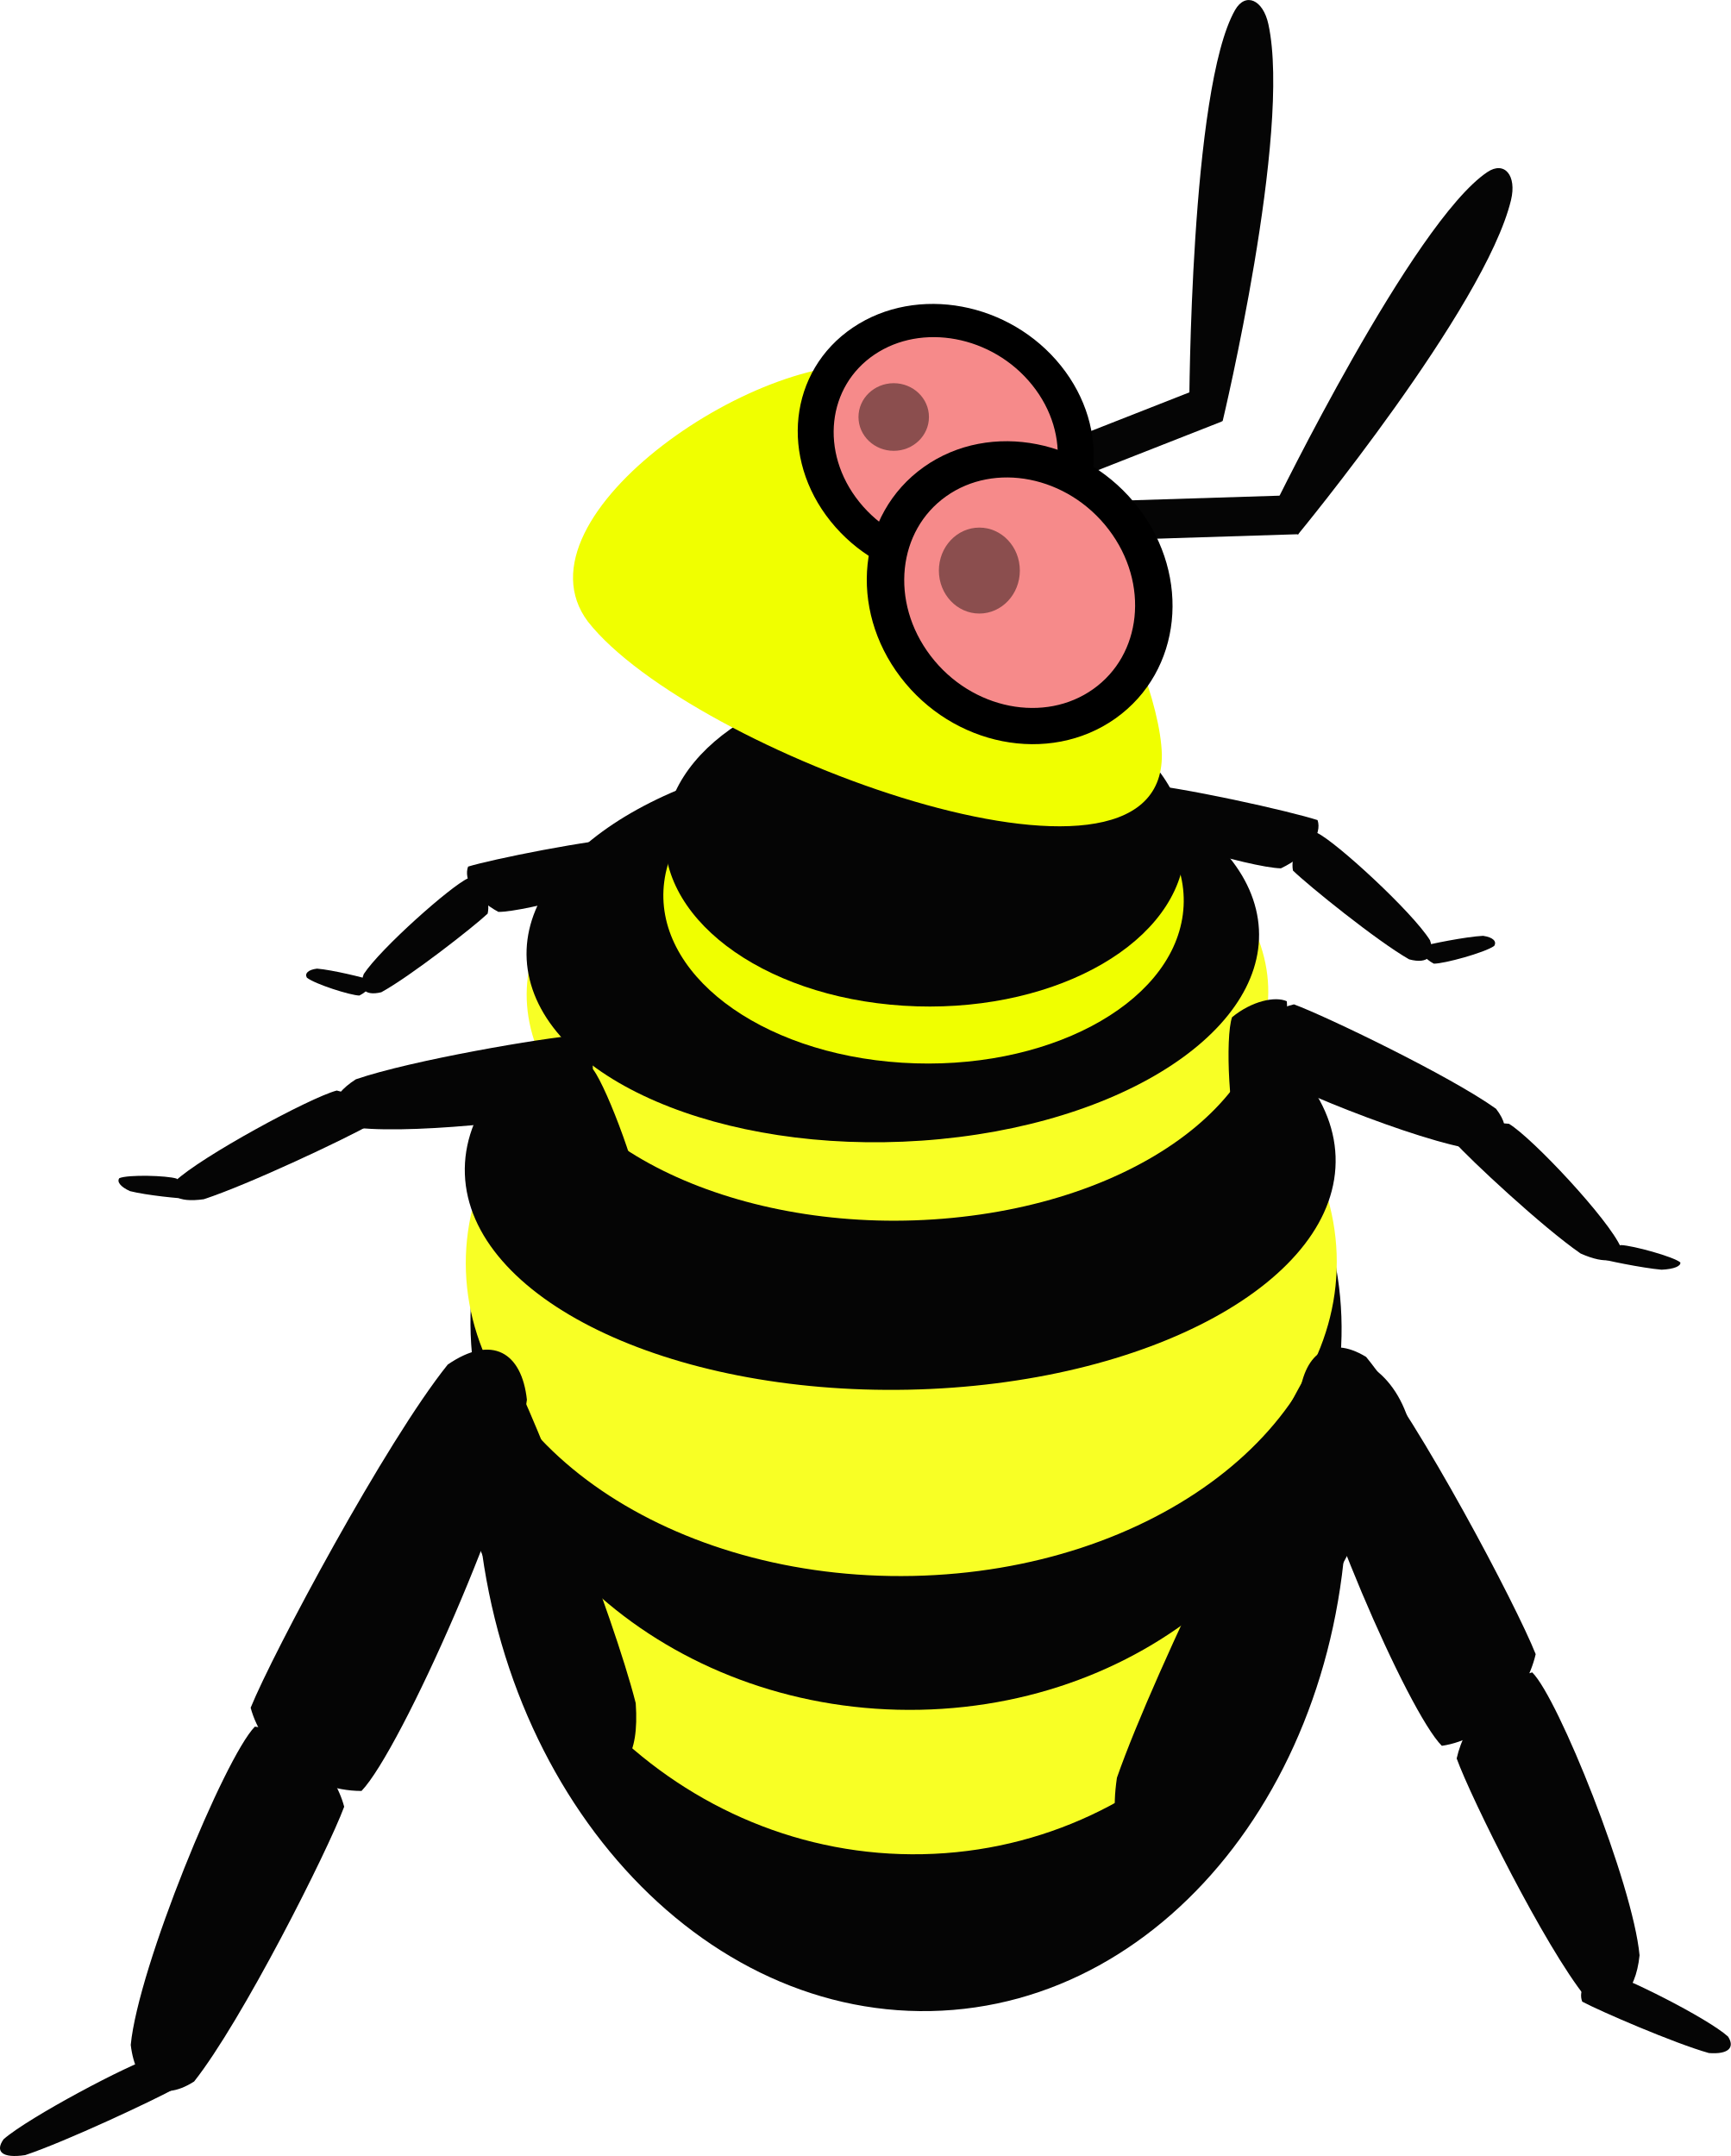
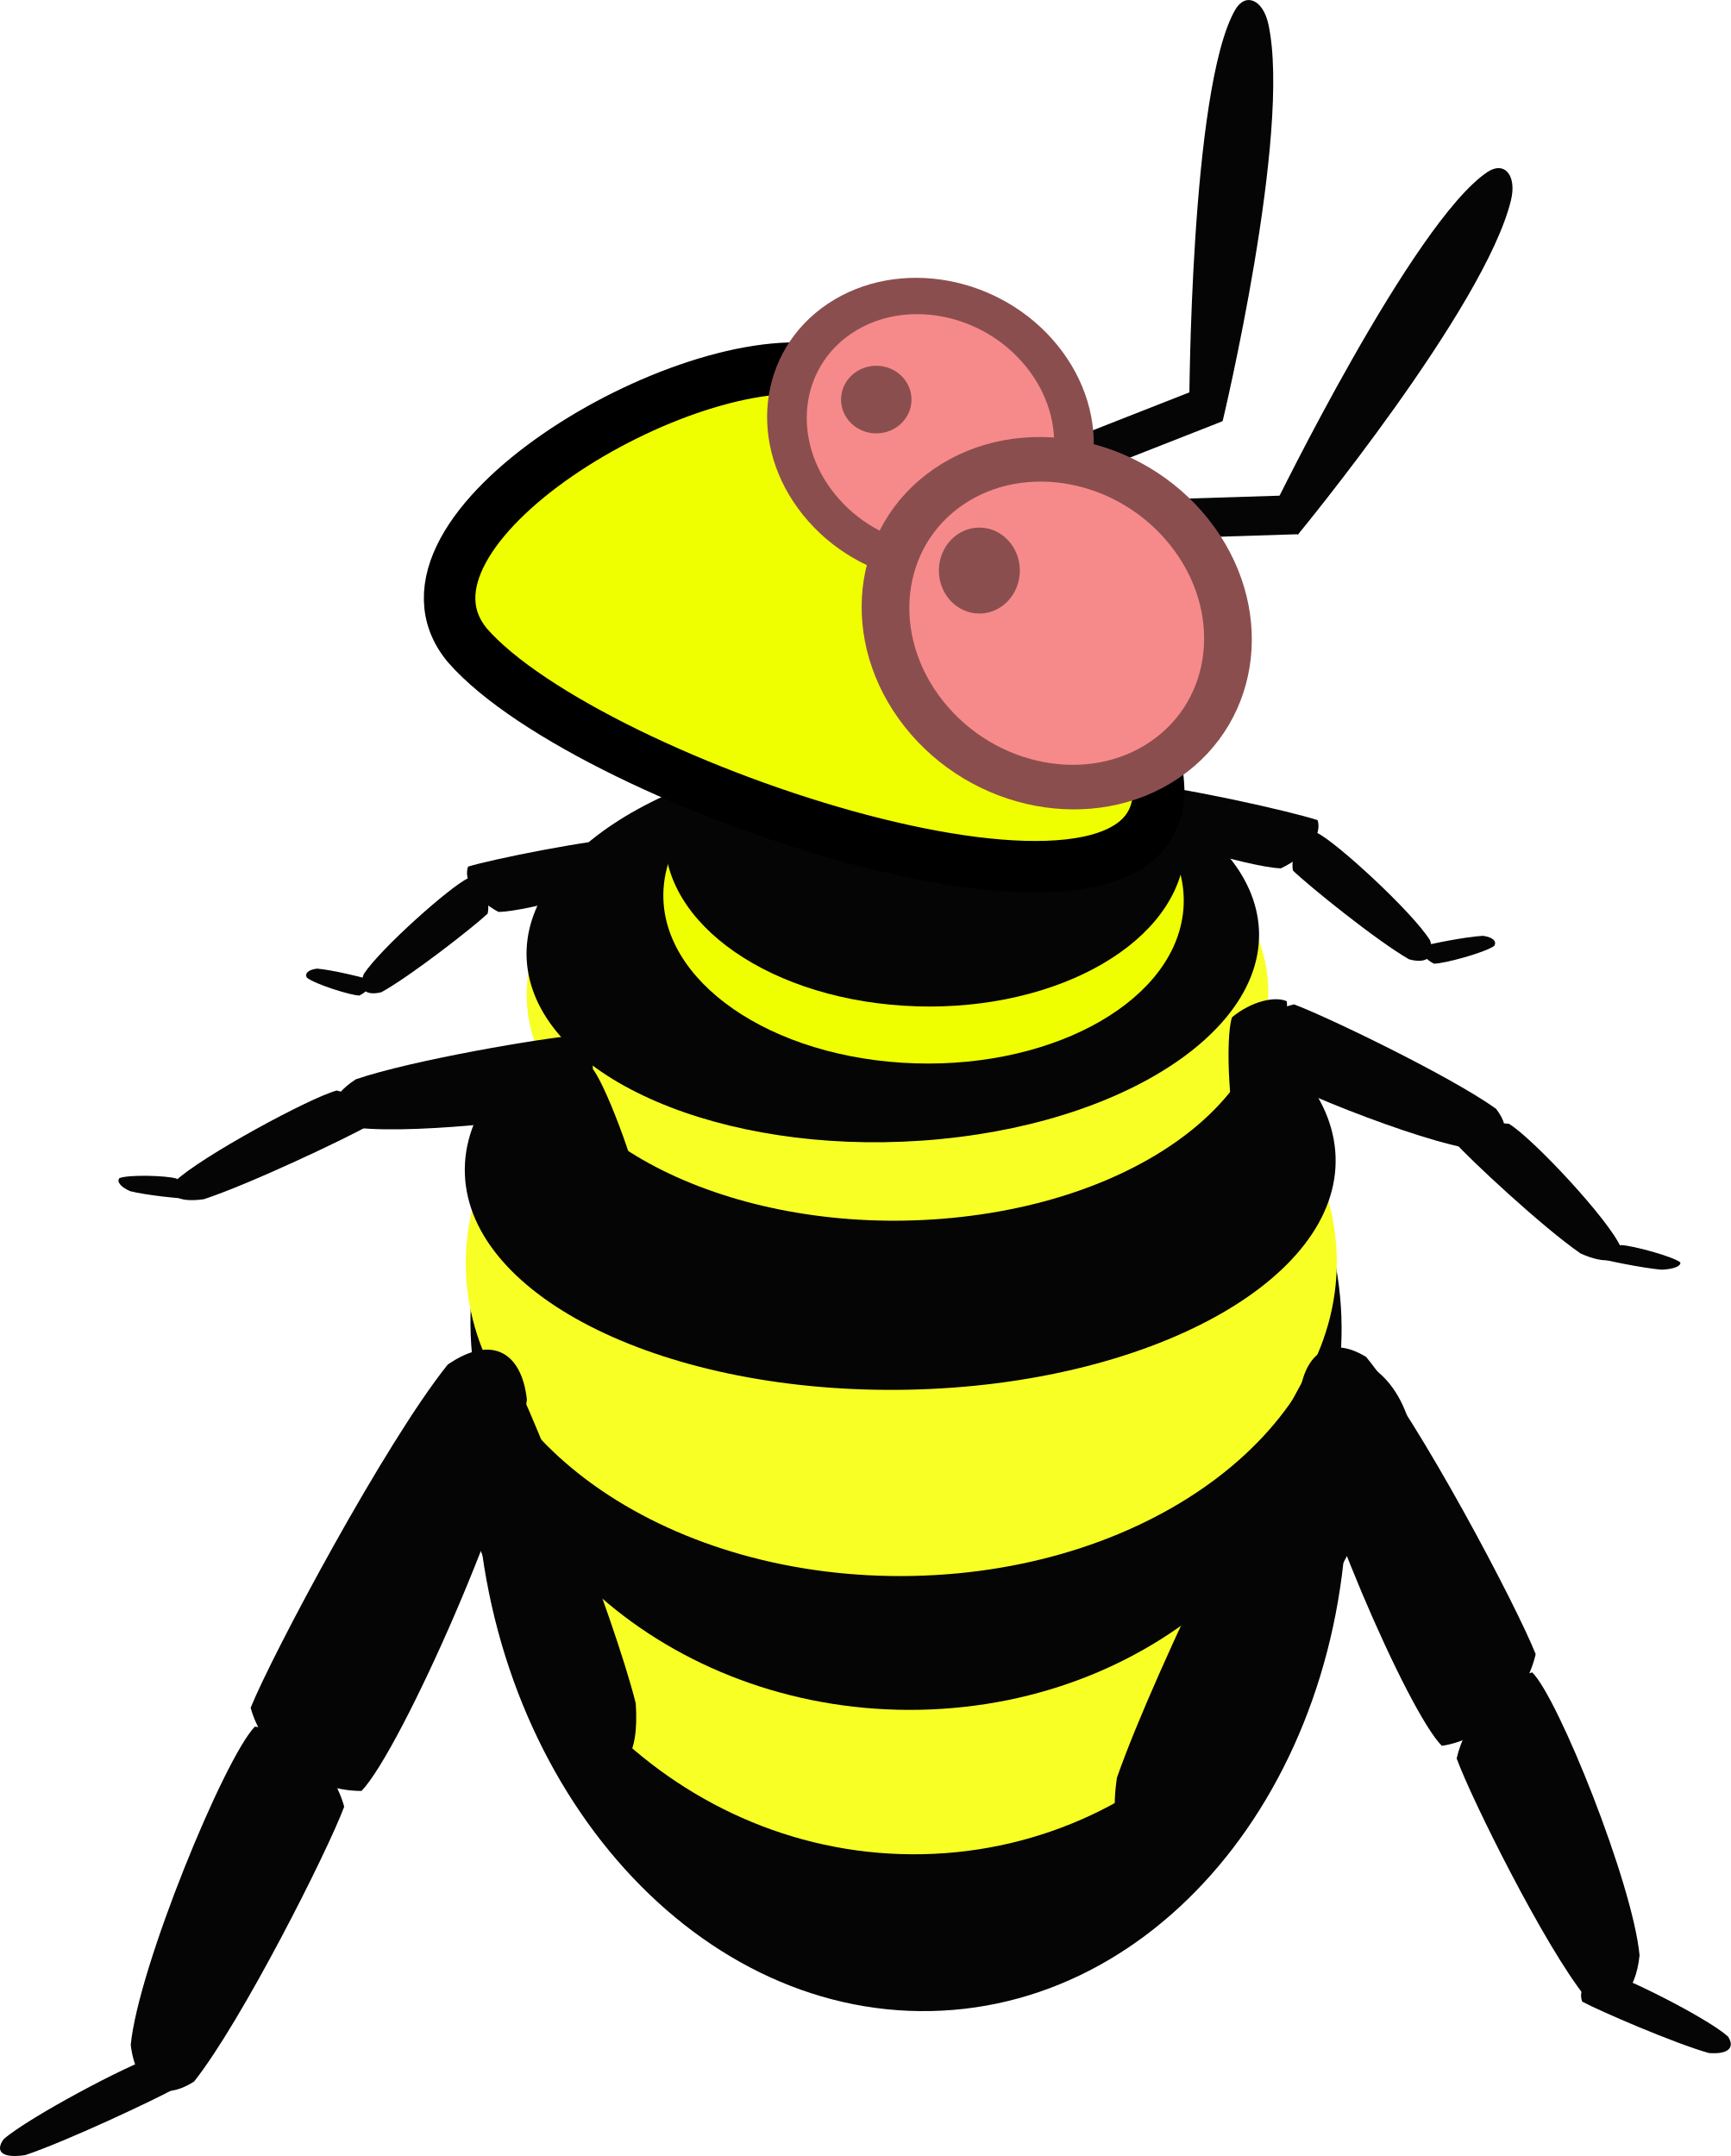
<svg xmlns="http://www.w3.org/2000/svg" xmlns:xlink="http://www.w3.org/1999/xlink" width="259.63" height="323.438" viewBox="0 0 68.694 85.576" version="1.1" id="svg5">
  <defs id="defs2" />
  <g id="layer1" transform="translate(-48.32169,-77.46625)">
    <use x="0" y="0" xlink:href="#rect76516" id="use78163" transform="matrix(0.9444497,-0.3374552,0.320086,0.9444497,-29.06386,34.69875)" width="100%" height="100%" />
    <rect style="fill:#050505;fill-opacity:1;stroke:none;stroke-width:2.735;stroke-linecap:round;stroke-linejoin:round;stroke-miterlimit:4;stroke-dasharray:none;stroke-opacity:1;paint-order:stroke fill markers" id="rect76516" width="1.553" height="7.71" x="-101.759" y="-96.867" transform="matrix(-0.02980321,-0.9995558,-0.9995063,0.0314189,0,0)" />
    <path id="path117403-5" style="fill:#050505;stroke-width:1.271;stroke-linecap:round;stroke-linejoin:round" d="m 96.846,94.184 -1.324,-0.566 c 0,0 0.031,-12.621 1.817,-15.753 0.411,-0.72 1.111,-0.421 1.324,0.566 0.93,4.294 -1.817,15.753 -1.817,15.753 z" />
    <path id="path22857-2" style="fill:#050505;stroke-width:1.271;stroke-linecap:round;stroke-linejoin:round" d="m 99.833,98.685 -0.94,-1.113 c 0,0 5.5,-11.287 8.458,-13.275 0.68,-0.457 1.177,0.131 0.94,1.113 -1.03,4.27 -8.458,13.275 -8.458,13.275 z" />
    <ellipse style="fill:#050505;fill-opacity:1;stroke-width:0.409;stroke-linejoin:bevel" id="path846" cx="-137.767" cy="-79.515" rx="21.252" ry="17.282" transform="matrix(-0.03628895,-0.9993413,-0.9997911,0.02043892,0,0)" />
    <ellipse style="fill:#f8ff25;fill-opacity:1;stroke-width:0.376;stroke-linejoin:bevel" id="ellipse1398" cx="-134.817" cy="-79.417" rx="17.97" ry="17.282" transform="matrix(-0.03628895,-0.9993413,-0.9997911,0.02043892,0,0)" />
    <ellipse style="fill:#050505;fill-opacity:1;stroke-width:0.347;stroke-linejoin:bevel" id="ellipse1840" cx="-131.784" cy="-79.515" rx="15.269" ry="17.282" transform="matrix(-0.03628895,-0.9993413,-0.9997911,0.02043892,0,0)" />
    <ellipse style="fill:#f8ff25;fill-opacity:1;stroke-width:0.313;stroke-linejoin:bevel" id="ellipse1842" cx="-129.291" cy="-79.417" rx="12.444" ry="17.282" transform="matrix(-0.03628895,-0.9993413,-0.9997911,0.02043892,0,0)" />
    <ellipse style="fill:#050505;fill-opacity:1;stroke-width:0.265;stroke-linejoin:bevel" id="ellipse1844" cx="-125.427" cy="-79.515" rx="8.913" ry="17.282" transform="matrix(-0.03628895,-0.9993413,-0.9997911,0.02043892,0,0)" />
    <g id="g4839" transform="matrix(-0.2873718,-1.177834,-1.494898,0.1448956,297.2797,221.2349)">
      <ellipse style="fill:#f8ff25;fill-opacity:1;stroke-width:0.183;stroke-linejoin:bevel" id="ellipse4835" cx="103.697" cy="122.777" rx="7.573" ry="9.735" />
      <ellipse style="fill:#050505;fill-opacity:1;stroke-width:0.17;stroke-linejoin:bevel" id="ellipse4833" cx="105.319" cy="122.589" rx="6.563" ry="9.641" />
    </g>
    <g id="g85882" transform="matrix(-0.1013704,-0.7611679,-0.912924,0.08451952,182.8055,143.7977)">
      <path id="path17998" style="fill:#050505;stroke-width:0.169;stroke-linejoin:bevel" d="m 42.56,127.442 c 0.649,0.829 1.601,0.706 2.388,-0.592 0.72,-2.489 1.251,-8.348 1.212,-9.771 -0.755,-0.637 -2.335,-0.702 -3.716,0.176 -0.545,1.413 -0.609,8.219 0.117,10.188 z" />
      <path id="path18103" style="fill:#050505;stroke-width:0.12;stroke-linejoin:bevel" d="m 40.56,135.195 c -0.663,0.422 -1.13,0.056 -1.065,-1.127 0.549,-2.039 2.47,-6.504 3.028,-7.539 0.647,-0.251 1.524,0.159 1.938,1.205 -0.239,1.197 -2.768,6.223 -3.901,7.461 z" />
      <path id="path18107" style="fill:#050505;stroke-width:0.108;stroke-linejoin:bevel" d="m 36.962,115.306 c -0.552,0.27 -0.393,0.844 0.604,1.479 1.852,0.755 6.127,1.85 7.153,2.017 0.405,-0.357 0.335,-1.275 -0.401,-2.202 -1.061,-0.508 -5.987,-1.456 -7.356,-1.294 z" />
      <path id="path18118" style="fill:#050505;stroke-width:0.044;stroke-linejoin:bevel" d="m 40.984,137.571 c -0.164,0.136 -0.446,0.011 -0.719,-0.381 -0.291,-0.674 -0.637,-2.144 -0.671,-2.485 0.201,-0.079 0.662,0.063 1.095,0.413 0.205,0.396 0.444,2.049 0.295,2.453 z" />
    </g>
    <g id="g14903" transform="matrix(0.1262649,-0.9622589,-1.366834,-0.08662569,239.0041,223.5888)">
      <ellipse style="fill:#f0ff00;fill-opacity:1;stroke-width:0.308;stroke-linejoin:bevel" id="path9417" cx="103.803" cy="122.279" rx="6.793" ry="7.529" />
      <ellipse style="fill:#050505;fill-opacity:1;stroke-width:0.308;stroke-linejoin:bevel" id="ellipse11237" cx="106.139" cy="122.452" rx="6.793" ry="7.529" />
    </g>
    <g id="g18545" transform="matrix(-0.7198873,0.5657297,0.7607043,0.4209875,61.95216,16.48538)">
      <g id="g18541" transform="translate(2.942308,-12.11538)">
        <path id="path18535" style="fill:#050505;stroke-width:0.167;stroke-linejoin:bevel" d="m 81.84,151.408 c -0.729,0.762 -1.6,0.499 -2.144,-0.954 -0.307,-2.671 0.059,-8.791 0.305,-10.253 0.799,-0.549 2.285,-0.388 3.446,0.715 0.301,1.536 -0.64,8.566 -1.608,10.492 z" />
        <path id="path18537" style="fill:#050505;stroke-width:0.119;stroke-linejoin:bevel" d="m 82.568,159.692 c 0.557,0.531 1.047,0.221 1.16,-1.009 -0.213,-2.183 -1.351,-7.063 -1.72,-8.212 -0.568,-0.351 -1.447,-0.054 -1.988,0.964 0.047,1.269 1.671,6.817 2.548,8.257 z" />
        <path id="path18539" style="fill:#050505;stroke-width:0.108;stroke-linejoin:bevel" d="m 87.036,144.091 c 0.102,0.627 -0.425,0.858 -1.466,0.431 -1.611,-1.06 -4.834,-3.915 -5.534,-4.661 0.046,-0.561 0.786,-1.081 1.904,-1.055 0.981,0.56 4.455,4.047 5.096,5.285 z" />
      </g>
      <path id="path18543" style="fill:#050505;stroke-width:0.044;stroke-linejoin:bevel" d="m 84.765,149.967 c 0.133,0.164 0.415,0.076 0.728,-0.29 0.371,-0.653 0.91,-2.12 0.992,-2.467 -0.176,-0.11 -0.628,-0.03 -1.084,0.268 -0.25,0.379 -0.716,2.05 -0.636,2.488 z" />
    </g>
    <g id="g18128" transform="matrix(0.5069588,-0.9636474,0.9510761,0.3924828,-88.51284,144.353)">
      <path id="path18105" style="fill:#050505;stroke-width:0.068;stroke-linejoin:bevel" d="m 90.073,143.472 c -0.117,0.457 0.143,0.643 0.743,0.364 0.969,-0.724 2.982,-2.711 3.432,-3.235 0.031,-0.413 -0.314,-0.819 -0.916,-0.836 -0.582,0.378 -2.792,2.82 -3.259,3.706 z" />
      <path id="path18000" style="fill:#050505;stroke-width:0.108;stroke-linejoin:bevel" d="m 93.069,140.077 c 0.317,-0.551 0.871,-0.396 1.408,0.593 0.578,1.84 1.271,6.089 1.342,7.11 -0.391,0.406 -1.293,0.341 -2.143,-0.386 -0.406,-1.054 -0.894,-5.952 -0.608,-7.316 z" />
      <path id="path18120" style="fill:#050505;stroke-width:0.085;stroke-linejoin:bevel" d="m 93.328,153.798 c -0.451,0.465 -0.848,0.384 -0.942,-0.366 0.17,-1.428 1.086,-4.774 1.383,-5.586 0.46,-0.355 1.173,-0.373 1.612,0.144 -0.036,0.812 -1.345,4.694 -2.054,5.807 z" />
      <path id="path18122" style="fill:#050505;stroke-width:0.036;stroke-linejoin:bevel" d="m 94.026,156.105 c 0.19,0.019 0.281,-0.185 0.189,-0.562 -0.267,-0.571 -1.027,-1.692 -1.231,-1.932 -0.175,0.034 -0.364,0.327 -0.399,0.745 0.136,0.35 1.083,1.547 1.441,1.749 z" />
    </g>
-     <path id="ellipse4848" style="fill:#f0ff00;stroke-width:0.192;stroke-linejoin:bevel" d="m 94.434,107.413 c -0.099,-3.853 -5.242,-14.125 -10.98,-15.364 -4.643,-1.002 -14.965,5.882 -11.796,10.094 4.033,5.137 22.862,12.115 22.776,5.269 z" />
-     <ellipse style="fill:#f68a8a;fill-opacity:1;stroke:#000000;stroke-width:1.373;stroke-linejoin:bevel;stroke-miterlimit:4;stroke-dasharray:none;stroke-opacity:1" id="ellipse8628" cx="-7.547" cy="127.26" rx="4.829" ry="5.208" transform="matrix(-0.8287977,0.5595483,0.6255002,0.780224,0,0)" />
-     <ellipse style="fill:#f68a8a;fill-opacity:1;stroke:#000000;stroke-width:1.462;stroke-linejoin:bevel;stroke-miterlimit:4;stroke-dasharray:none;stroke-opacity:1" id="ellipse18455" cx="-9.367" cy="133.826" rx="5.064" ry="5.543" transform="matrix(-0.8154869,0.5787755,0.6063994,0.7951603,0,0)" />
+     <path id="ellipse4848" style="fill:#f0ff00;stroke:#000000;stroke-width:2.044;stroke-linejoin:bevel;stroke-miterlimit:4;stroke-dasharray:none;stroke-opacity:1" d="m 94.307,108.787 c -0.119,-4.164 -6.312,-15.264 -13.222,-16.603 -5.591,-1.083 -18.02,6.357 -14.204,10.908 4.857,5.552 27.529,13.092 27.426,5.695 z" />
+     <ellipse style="fill:#f68a8a;fill-opacity:1;stroke:#8b4e4e;stroke-width:1.509;stroke-linejoin:bevel;stroke-miterlimit:4;stroke-dasharray:none;stroke-opacity:1" id="ellipse8628" cx="-6.796" cy="126.508" rx="5.314" ry="5.715" transform="matrix(-0.8313172,0.5557982,0.6292133,0.7772327,0,0)" />
+     <ellipse style="fill:#f68a8a;fill-opacity:1;stroke:#8b4e4e;stroke-width:1.832;stroke-linejoin:bevel;stroke-miterlimit:4;stroke-dasharray:none;stroke-opacity:1" id="ellipse18455" cx="-7.32" cy="135.644" rx="6.384" ry="6.91" transform="matrix(-0.82563,0.564212,0.6208769,0.7839081,0,0)" />
    <ellipse style="fill:#8b4e4e;fill-opacity:1;stroke:none;stroke-width:3.031;stroke-linecap:round;stroke-linejoin:round;stroke-opacity:1;paint-order:stroke fill markers" id="path66792" cx="87.191" cy="100.113" rx="1.607" ry="1.706" />
-     <use x="0" y="0" xlink:href="#path66792" id="use66962" transform="matrix(0.870211,0,0,0.7868182,7.917624,15.24739)" width="100%" height="100%" />
+     <use x="0" y="0" xlink:href="#path66792" id="use66962" transform="matrix(0.870211,0,0,0.7868182,7.225316,14.55508)" width="100%" height="100%" />
    <path id="path18130" style="fill:#050505;stroke-width:0.067;stroke-linejoin:bevel" d="m 74.377,115.357 c -0.076,0.431 -0.409,0.498 -0.881,0.048 -0.646,-0.961 -1.786,-3.37 -2.008,-3.976 0.143,-0.363 0.651,-0.588 1.248,-0.389 0.412,0.529 1.554,3.396 1.64,4.318 z" />
    <path id="path18132" style="fill:#050505;stroke-width:0.102;stroke-linejoin:bevel" d="m 74.614,111.75 c 0.342,-0.471 -0.015,-0.917 -1.08,-1.068 -1.81,0.098 -5.731,0.902 -6.634,1.181 -0.188,0.488 0.233,1.277 1.202,1.798 1.067,0.011 5.46,-1.195 6.512,-1.91 z" />
    <path id="path18134" style="fill:#050505;stroke-width:0.081;stroke-linejoin:bevel" d="m 62.76,116.125 c -0.215,0.562 0.016,0.892 0.696,0.725 1.153,-0.632 3.646,-2.58 4.22,-3.12 0.117,-0.533 -0.158,-1.18 -0.779,-1.402 -0.681,0.305 -3.472,2.787 -4.137,3.798 z" />
    <path id="path18136" style="fill:#050505;stroke-width:0.035;stroke-linejoin:bevel" d="m 60.501,116.272 c -0.094,-0.165 0.044,-0.315 0.404,-0.359 0.598,0.048 1.867,0.356 2.155,0.459 0.042,0.169 -0.131,0.438 -0.475,0.609 -0.355,-0.005 -1.765,-0.455 -2.084,-0.709 z" />
    <g id="g113312" transform="matrix(1.255507,-0.1117927,-0.09216704,1.272928,-1.106621,-22.77751)">
      <path id="path18002" style="fill:#050505;stroke-width:0.159;stroke-linejoin:bevel" d="m 68.477,139.718 c 0.855,0.553 1.364,-0.026 1.117,-1.748 -0.949,-2.926 -3.89,-9.263 -4.707,-10.723 -0.812,-0.304 -1.806,0.379 -2.154,1.945 0.457,1.726 4.208,8.825 5.744,10.525 z" />
      <g id="g887" transform="matrix(-0.2163118,-0.8921807,-0.7907532,0.193509,181.429,167.382)">
        <path id="rect15412" style="fill:#050505;stroke-width:0.238;stroke-linejoin:bevel" d="m 71.551,127.118 c 1.657,-0.109 2.609,0.878 2.076,2.72 -1.922,2.801 -7.778,8.316 -9.394,9.5 -1.566,-0.153 -3.443,-1.562 -4.054,-3.594 0.936,-1.716 8.37,-7.611 11.372,-8.626 z" />
        <path id="path18114" style="fill:#050505;stroke-width:0.195;stroke-linejoin:bevel" d="m 54.178,145.931 c -1.428,0.075 -2.307,-0.697 -1.947,-2.124 1.51,-2.163 6.275,-6.41 7.609,-7.319 1.364,0.128 3.066,1.233 3.707,2.814 -0.716,1.326 -6.827,5.859 -9.369,6.629 z" />
        <path id="path18116" style="fill:#050505;stroke-width:0.08;stroke-linejoin:bevel" d="m 52.414,151.253 c -0.314,0.403 -0.637,0.191 -0.78,-0.701 0.003,-1.596 0.421,-5.184 0.582,-6.031 0.332,-0.272 0.895,-0.082 1.291,0.644 0.046,0.926 -0.634,5.014 -1.093,6.088 z" />
      </g>
    </g>
    <g id="g113404" transform="matrix(-1.730475,0.166661,0.02921932,1.470443,209.4846,-65.94791)">
      <path id="path113394" style="fill:#050505;stroke-width:0.159;stroke-linejoin:bevel" d="m 68.722,139.351 c 0.855,0.553 1.364,-0.026 1.117,-1.748 -0.949,-2.926 -3.89,-9.263 -4.707,-10.723 -0.812,-0.304 -1.806,0.379 -2.154,1.945 0.457,1.726 4.208,8.825 5.744,10.525 z" />
      <g id="g113402" transform="matrix(-0.1015316,-0.7127258,-0.4947581,0.1845528,135.6572,155.4249)">
        <path id="path113396" style="fill:#050505;stroke-width:0.238;stroke-linejoin:bevel" d="m 71.551,127.118 c 1.657,-0.109 2.609,0.878 2.076,2.72 -1.922,2.801 -7.778,8.316 -9.394,9.5 -1.566,-0.153 -3.443,-1.562 -4.054,-3.594 0.936,-1.716 8.37,-7.611 11.372,-8.626 z" />
        <path id="path113398" style="fill:#050505;stroke-width:0.195;stroke-linejoin:bevel" d="m 54.178,145.931 c -1.428,0.075 -2.307,-0.697 -1.947,-2.124 1.51,-2.163 6.275,-6.41 7.609,-7.319 1.364,0.128 3.066,1.233 3.707,2.814 -0.716,1.326 -6.827,5.859 -9.369,6.629 z" />
        <path id="path113400" style="fill:#050505;stroke-width:0.08;stroke-linejoin:bevel" d="m 51.945,150.407 c -0.332,0.384 -0.645,0.154 -0.748,-0.745 0.075,-1.593 0.654,-5.153 0.853,-5.989 0.344,-0.253 0.898,-0.03 1.261,0.717 0.004,0.927 -0.859,4.971 -1.366,6.017 z" />
      </g>
    </g>
  </g>
</svg>
